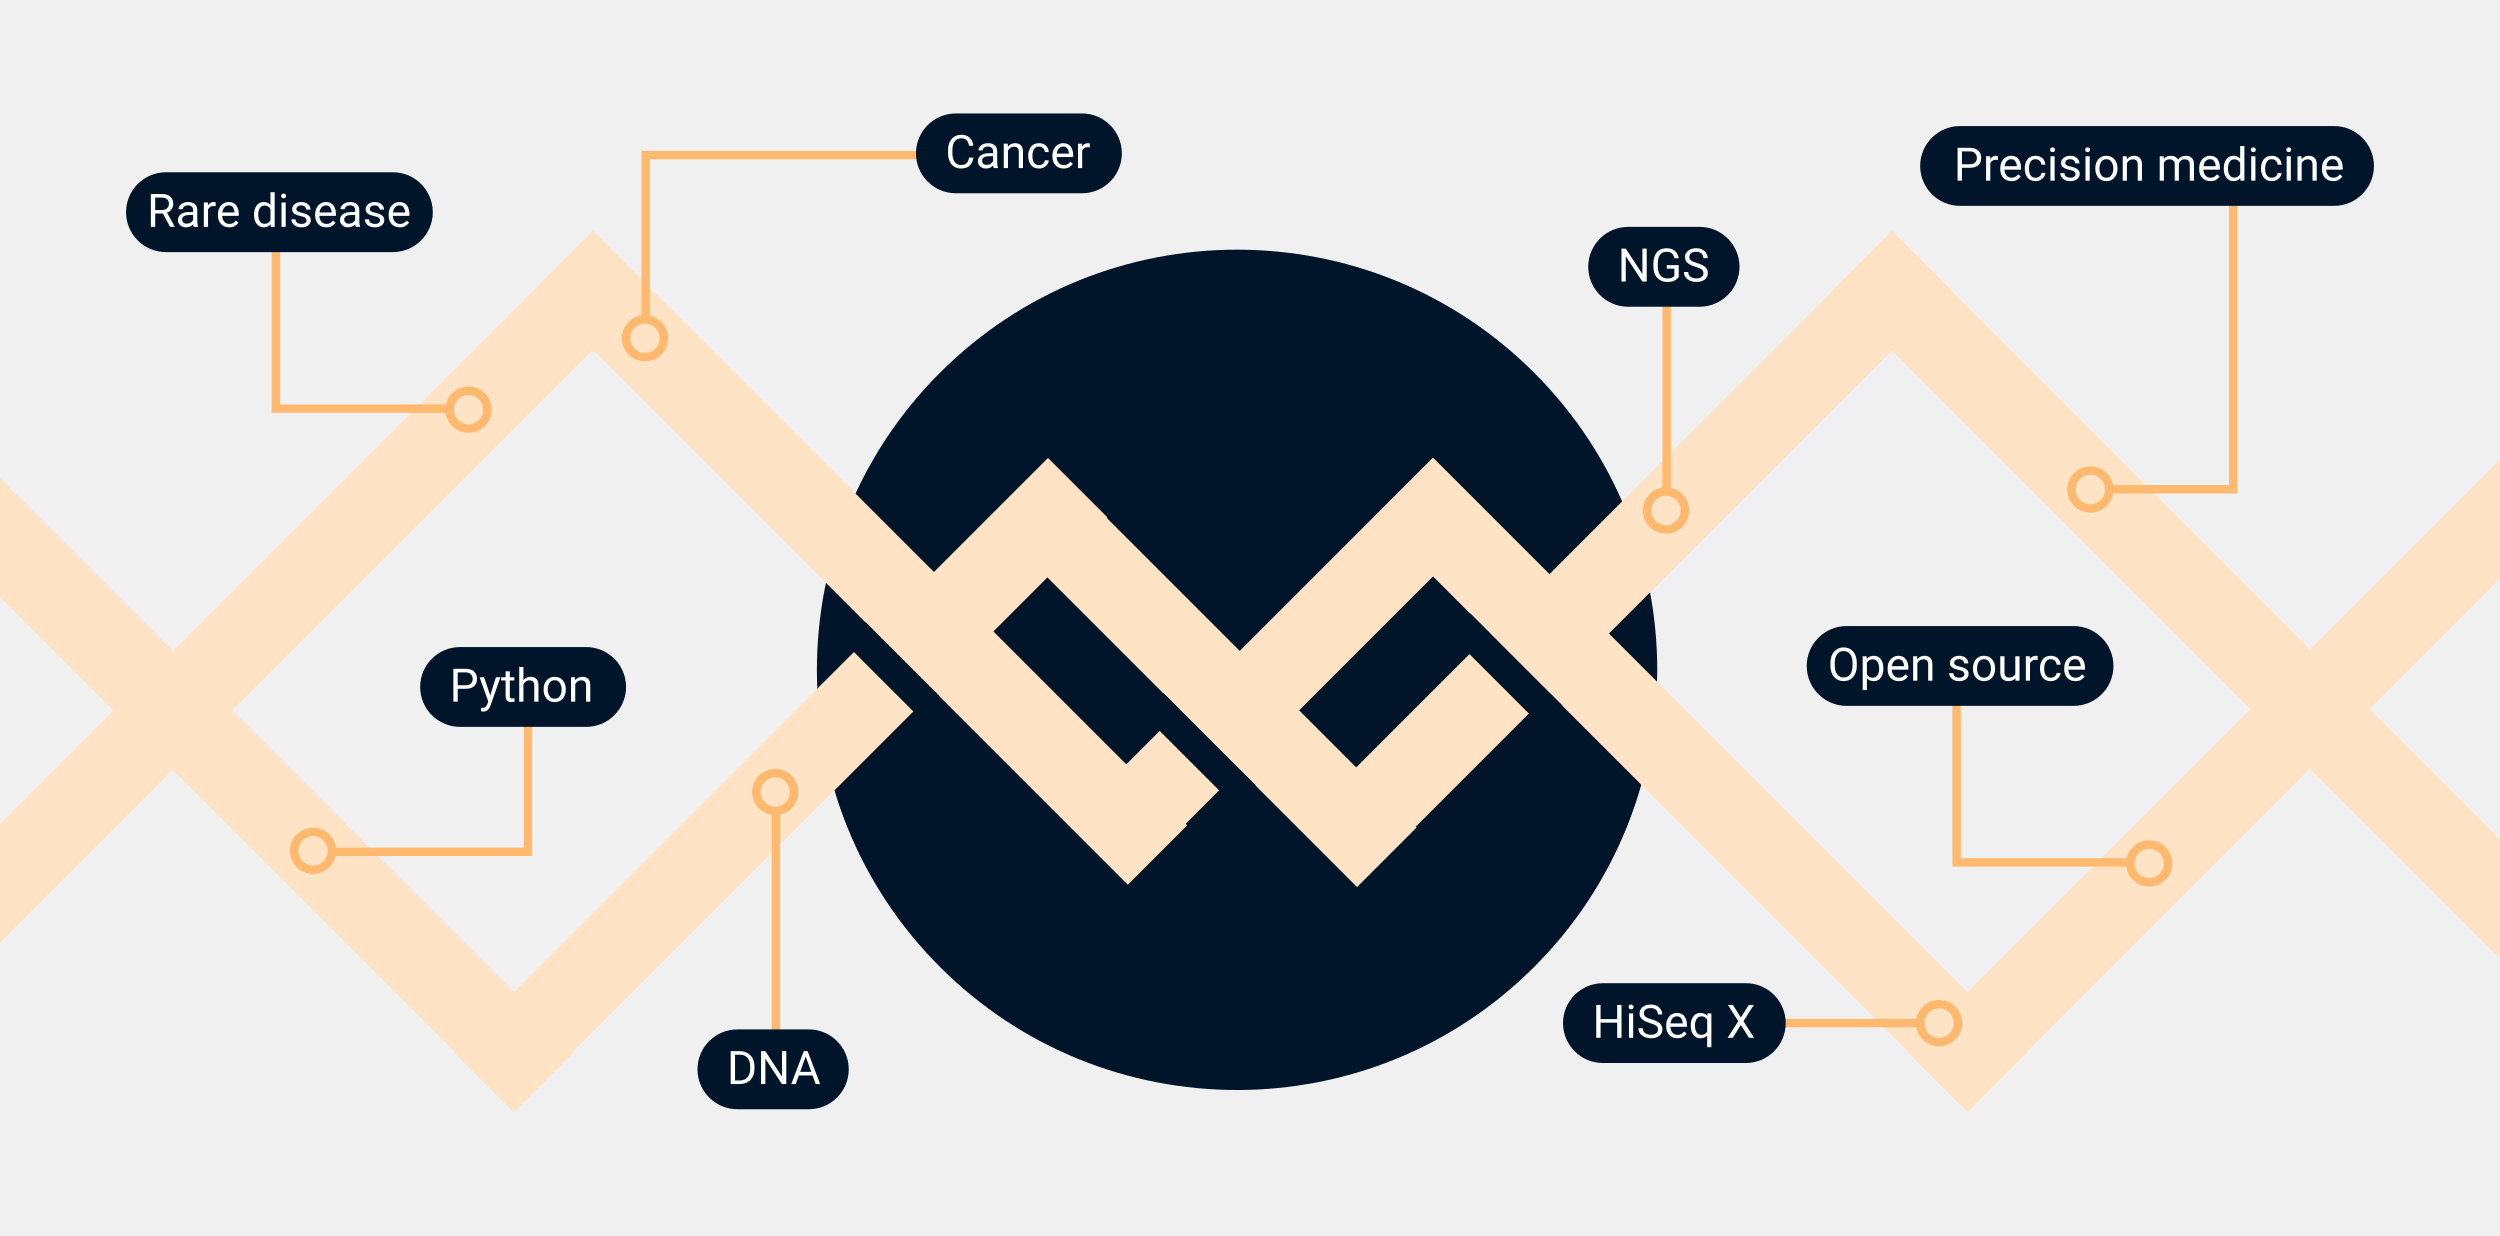
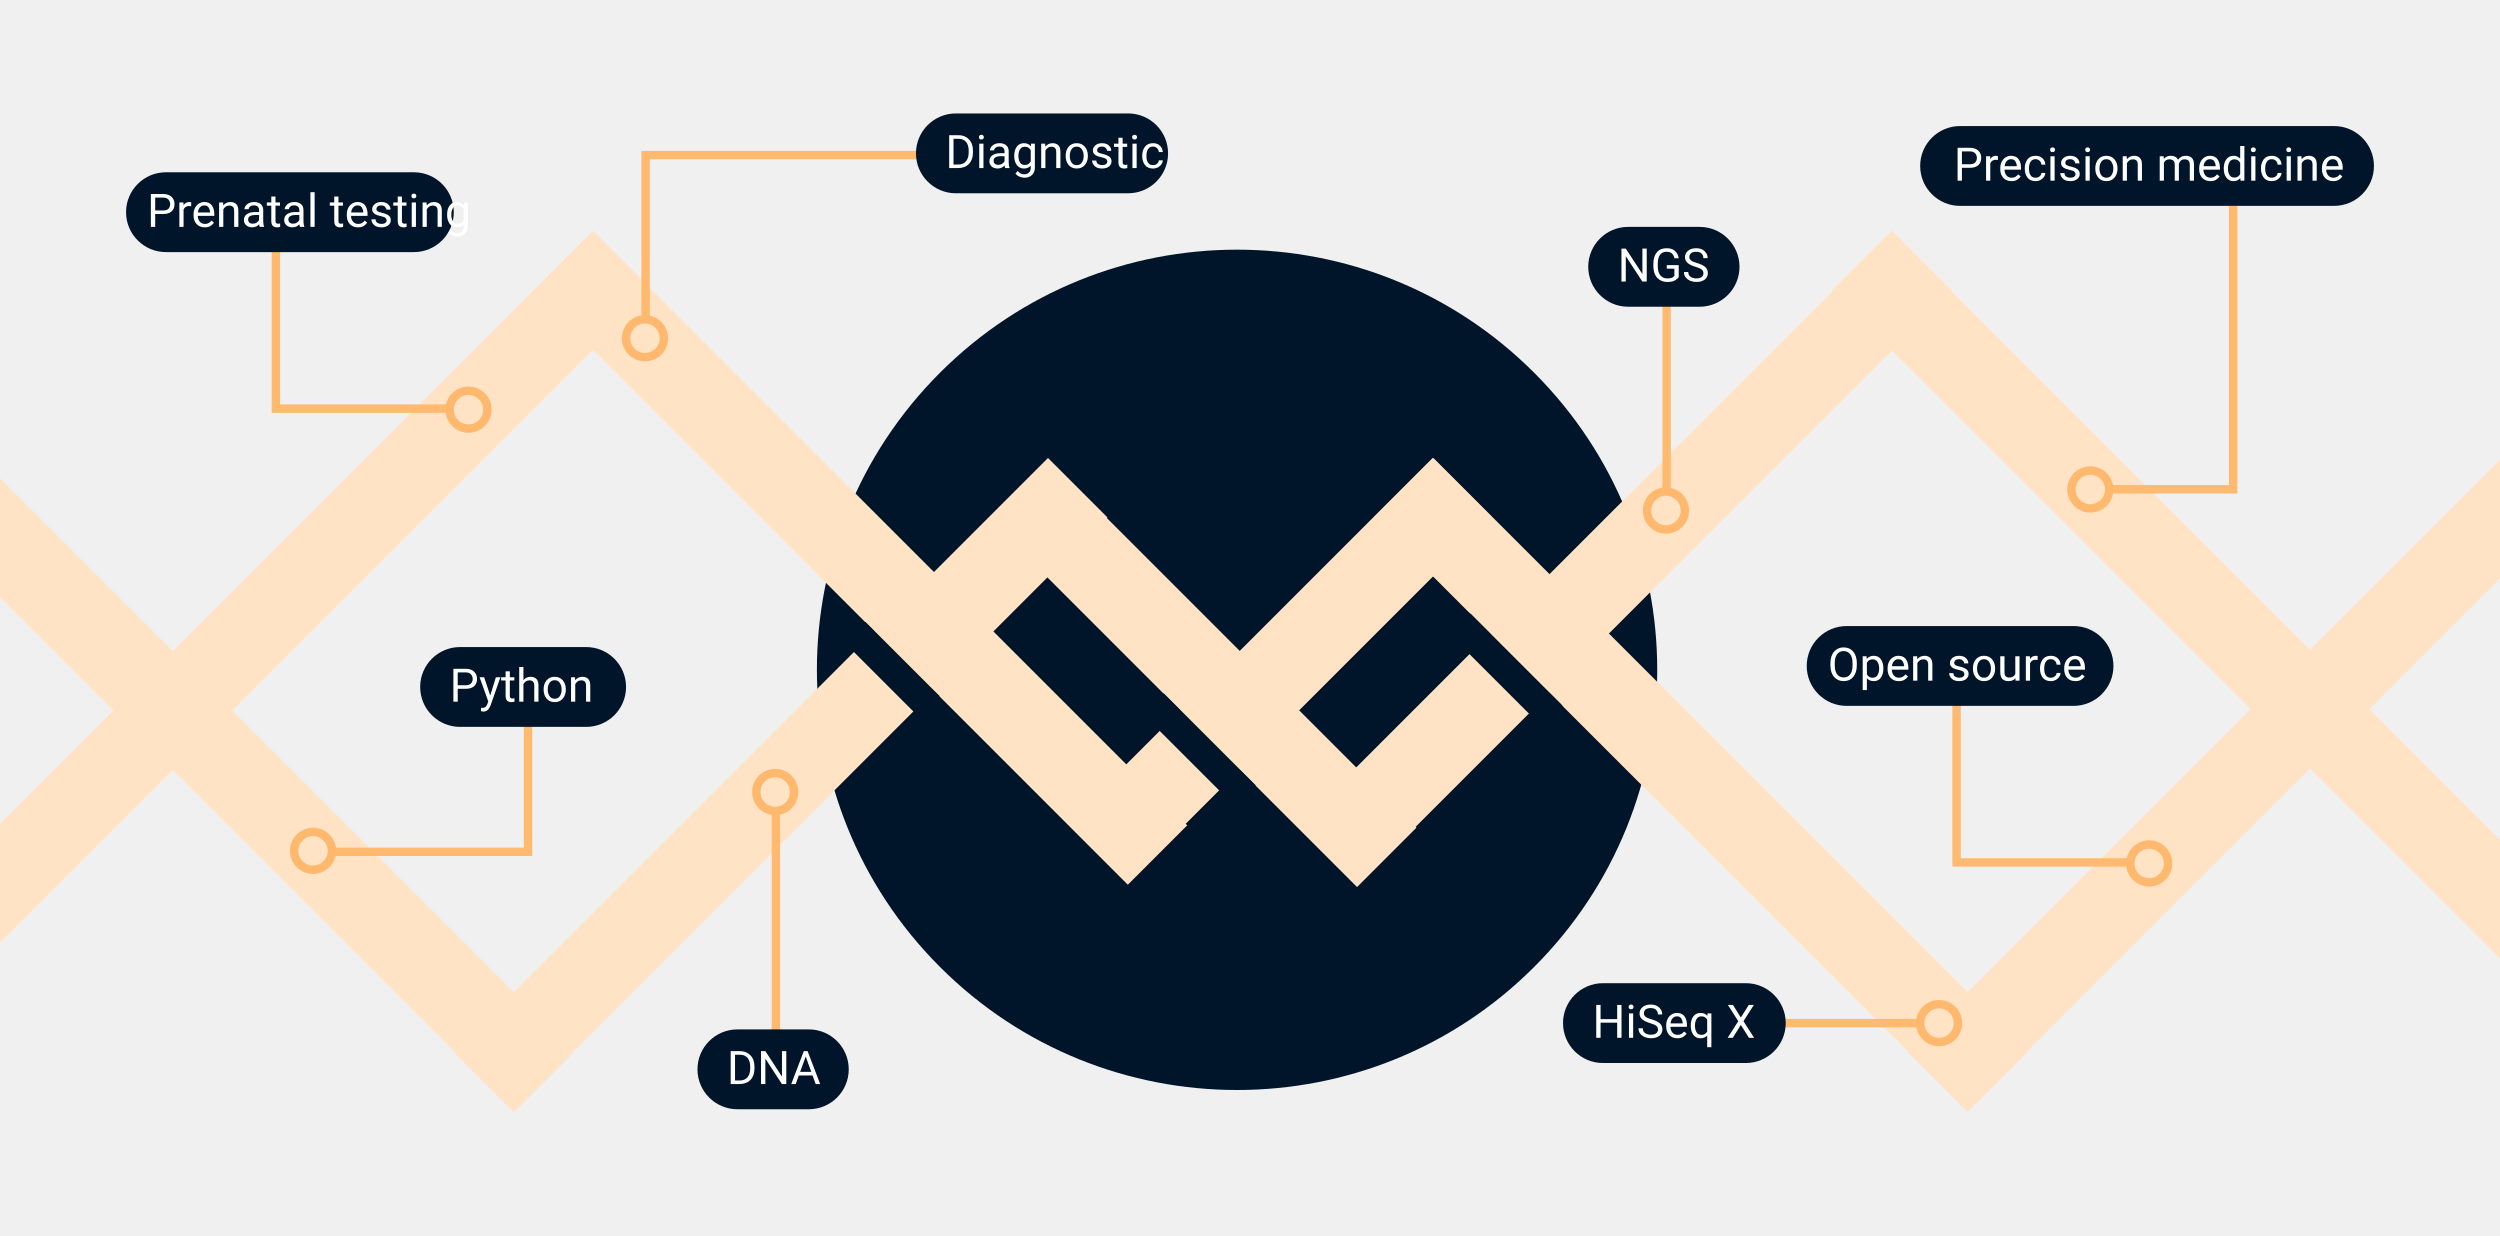
<svg xmlns="http://www.w3.org/2000/svg" width="595px" height="294px" viewBox="0 0 595 294" version="1.1">
  <defs />
  <g id="Page-1" stroke="none" stroke-width="1" fill="none" fill-rule="evenodd">
    <g id="graphic-white">
      <g id="graphic" transform="translate(-65, -193)">
        <g id="logo-color" transform="translate(366.2813, 365.8671) rotate(-225) translate(-366.2813, -365.8671) translate(111.2813, 103.8671)">
          <path d="M250.343,376.358 C305.572,376.358 350.343,331.587 350.343,276.358 C350.343,221.13 305.572,176.358 250.343,176.358 C195.115,176.358 150.343,221.13 150.343,276.358 C150.343,331.587 195.115,376.358 250.343,376.358 Z" id="Mask" fill="#001529" />
          <g id="DNA" transform="translate(0.792893, 0.792893)" fill="#FFE3C4">
            <rect id="Rectangle-7" x="65.405" y="219.094" width="200" height="20" />
            <rect id="Rectangle-7" x="180.979" y="258.301" width="123" height="20" />
            <rect id="Rectangle-7" x="245.717" y="323.038" width="200" height="20" />
            <rect id="Rectangle-7-Copy-4" x="284.128" y="437.818" width="225" height="20" />
            <rect id="Rectangle-7" transform="translate(294.098, 357.7872) rotate(-270) translate(-294.098, -357.7872) " x="194.098" y="347.787" width="200" height="20" />
            <rect id="Rectangle-7-Copy-3" transform="translate(435.5193, 422.8411) rotate(-270) translate(-435.5193, -422.8411) " x="335.519" y="412.841" width="200" height="20" />
            <rect id="Rectangle-7" transform="translate(255.9142, 280.3217) rotate(-270) translate(-255.9142, -280.3217) " x="194.414" y="270.322" width="123" height="20" />
            <rect id="Rectangle-7" transform="translate(190.8604, 178.1821) rotate(-270) translate(-190.8604, -178.1821) " x="90.86" y="168.182" width="200" height="20" />
            <rect id="Rectangle-7-Copy-2" transform="translate(75.60198, 120.2912) rotate(-270) translate(-75.60198, -120.2912) " x="-43.398" y="110.291" width="238" height="20" />
            <rect id="Rectangle-7-Copy" transform="translate(101.0578, 88.37955) rotate(-180) translate(-101.0578, -88.37955) " x="1.058" y="78.38" width="200" height="20" />
          </g>
          <g id="Shadows" transform="translate(85.43503, 73.01367)">
            <rect id="Rectangle-12-Copy" fill="none" transform="translate(4.394878, 15.94199) rotate(-270) translate(-4.394878, -15.94199) " x="-11.105" y="12.442" width="31" height="7" />
            <rect id="Rectangle-12-Copy-2" fill="none" transform="translate(364.3122, 378.6878) rotate(-270) translate(-364.3122, -378.6878) " x="348.812" y="375.188" width="31" height="7" />
            <rect id="Rectangle-12" fill="#001529" transform="translate(119.6533, 158.0705) rotate(-270) translate(-119.6533, -158.0705) " x="104.153" y="154.57" width="31" height="7" />
            <rect id="Rectangle-12" fill="#001529" transform="translate(184.7071, 196.2542) rotate(-270) translate(-184.7071, -196.2542) " x="169.207" y="192.754" width="31" height="7" />
            <rect id="Rectangle-12" fill="#001529" transform="translate(222.8909, 261.4796) rotate(-270) translate(-222.8909, -261.4796) " x="210.391" y="257.98" width="25" height="7" />
          </g>
        </g>
        <g id="words" transform="translate(95, 220)">
-           <g id="rare-disease" transform="translate(0, 14)">
+           <g id="prenatal" transform="translate(0, 14)">
            <polyline id="Path-1" stroke="#FFBA6F" stroke-width="2" points="35.66 18.109 35.66 56.253 77.369 56.253" />
            <circle id="Oval-2" stroke="#FFB96F" stroke-width="2" cx="81.5" cy="56.5" r="4.5" />
-             <rect id="Rectangle-18" fill="#001529" x="0" y="0" width="73" height="19" rx="9.5" />
-             <text id="Rare-disease" font-family="Roboto-Medium, Roboto" font-size="11" font-weight="400" fill="#FFFFFF">
-               <tspan x="5" y="13">Rare disease</tspan>
+             <rect id="Rectangle-18" fill="#001529" x="0" y="0" width="78" height="19" rx="9.5" />
+             <text id="prenatal" font-family="Roboto-Medium, Roboto" font-size="11" font-weight="400" fill="#FFFFFF">
+               <tspan x="5" y="13">Prenatal testing</tspan>
            </text>
          </g>
          <g id="open-source" transform="translate(400, 122)">
            <polyline id="Path-1" stroke="#FFBA6F" stroke-width="2" points="35.66 18.109 35.66 56.253 77.369 56.253" />
            <circle id="Oval-2" stroke="#FFB96F" stroke-width="2" cx="81.5" cy="56.5" r="4.5" />
            <rect id="Rectangle-18" fill="#001529" x="0" y="0" width="73" height="19" rx="9.5" />
            <text id="Open-source" font-family="Roboto-Medium, Roboto" font-size="11" font-weight="400" fill="#FFFFFF">
              <tspan x="5" y="13">Open source</tspan>
            </text>
          </g>
          <g id="diagnostics" transform="translate(40, 127)">
            <polyline id="Path-1" stroke="#FFBA6F" stroke-width="2" points="55.66 18.109 55.66 48.732 8.78 48.732" />
            <circle id="Oval-2" stroke="#FFB96F" stroke-width="2" cx="4.5" cy="48.5" r="4.5" />
            <g id="Rectangle-18-+-Python" transform="translate(30, 0)">
              <rect id="Rectangle-18" fill="#001529" x="0" y="0" width="49" height="19" rx="9.5" />
              <text id="Python" font-family="Roboto-Medium, Roboto" font-size="11" font-weight="400" fill="#FFFFFF">
                <tspan x="7" y="13">Python</tspan>
              </text>
            </g>
          </g>
          <g id="precision" transform="translate(427, 3)">
            <polyline id="Path-1" stroke="#FFBA6F" stroke-width="2" points="74.5 19 74.5 86.442 45.344 86.442" />
            <circle id="Oval-2" stroke="#FFB96F" stroke-width="2" cx="40.5" cy="86.5" r="4.5" />
            <g id="text">
              <rect id="Rectangle-18" fill="#001529" x="0" y="0" width="108" height="19" rx="9.5" />
              <text id="Precision-medicine" font-family="Roboto-Medium, Roboto" font-size="11" font-weight="400" fill="#FFFFFF">
                <tspan x="8" y="13">Precision medicine</tspan>
              </text>
            </g>
          </g>
          <g id="DNA" transform="translate(136, 157)">
            <path d="M18.66,62.947 L18.66,9.248" id="Path-1" stroke="#FFBA6F" stroke-width="2" />
            <circle id="Oval-2" stroke="#FFB96F" stroke-width="2" cx="18.5" cy="4.5" r="4.5" />
            <g id="text" transform="translate(0, 61)">
              <rect id="Rectangle-18" fill="#001529" x="0" y="0" width="36" height="19" rx="9.5" />
              <text id="DNA" font-family="Roboto-Medium, Roboto" font-size="11" font-weight="400" fill="#FFFFFF">
                <tspan x="7" y="13">DNA</tspan>
              </text>
            </g>
          </g>
          <g id="NGS" transform="translate(348, 27)">
            <path d="M18.66,63.539 L18.66,18.248" id="Path-1" stroke="#FFBA6F" stroke-width="2" />
            <circle id="Oval-2" stroke="#FFB96F" stroke-width="2" cx="18.5" cy="67.5" r="4.5" />
            <g id="text">
              <rect id="Rectangle-18" fill="#001529" x="0" y="0" width="36" height="19" rx="9.5" />
              <text id="NGS" font-family="Roboto-Medium, Roboto" font-size="11" font-weight="400" fill="#FFFFFF">
                <tspan x="7" y="13">NGS</tspan>
              </text>
            </g>
          </g>
          <g id="cancer" transform="translate(119, 0)">
            <polyline id="Path-1" stroke="#FFBA6F" stroke-width="2" points="4.66 49.539 4.66 9.915 70.707 9.915" />
            <circle id="Oval-2" stroke="#FFB96F" stroke-width="2" cx="4.5" cy="53.5" r="4.5" />
            <g id="text" transform="translate(69, 0)">
-               <rect id="Rectangle-18" fill="#001529" x="0" y="0" width="49" height="19" rx="9.5" />
+               <rect id="Rectangle-18" fill="#001529" x="0" y="0" width="60" height="19" rx="9.5" />
              <text id="Cancer" font-family="Roboto-Medium, Roboto" font-size="11" font-weight="400" fill="#FFFFFF">
-                 <tspan x="7" y="13">Cancer</tspan>
+                 <tspan x="7" y="13">Diagnostic</tspan>
              </text>
            </g>
          </g>
          <g id="hiseq-x" transform="translate(342, 207)">
            <path d="M85.004,9.5 L52,9.5" id="Path-1" stroke="#FFBA6F" stroke-width="2" />
            <circle id="Oval-2" stroke="#FFB96F" stroke-width="2" cx="89.5" cy="9.5" r="4.5" />
            <g id="text">
              <rect id="Rectangle-18" fill="#001529" x="0" y="0" width="53" height="19" rx="9.5" />
              <text id="HiSeq-X" font-family="Roboto-Medium, Roboto" font-size="11" font-weight="400" fill="#FFFFFF">
                <tspan x="7" y="13">HiSeq X</tspan>
              </text>
            </g>
          </g>
        </g>
      </g>
    </g>
  </g>
</svg>
